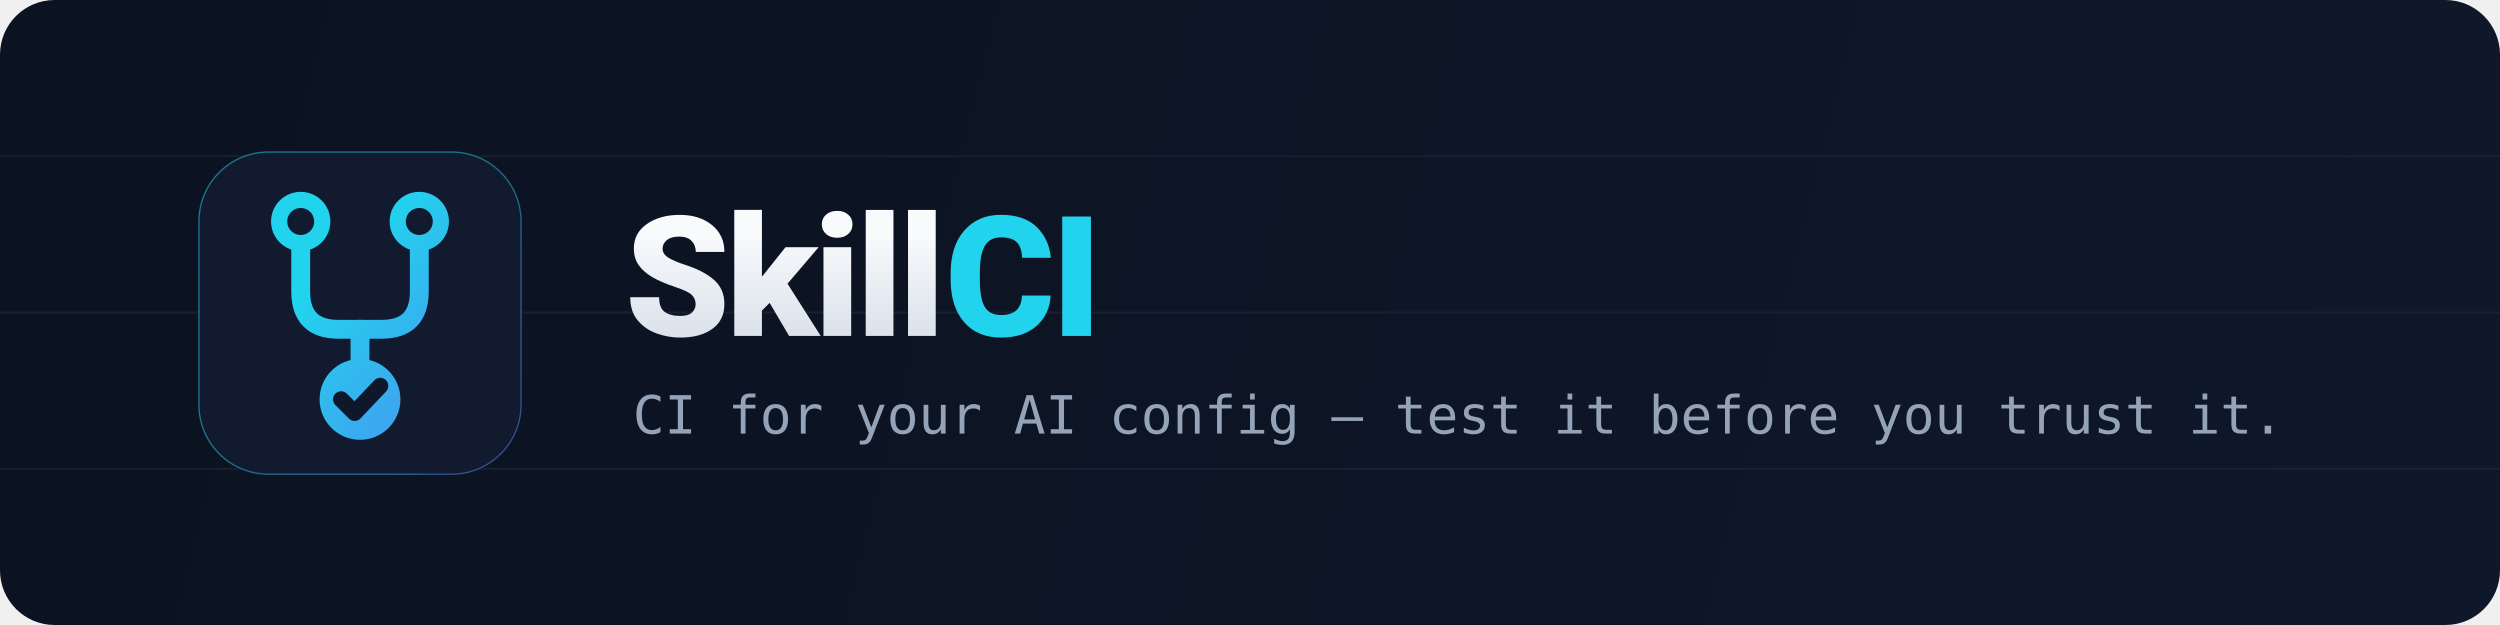
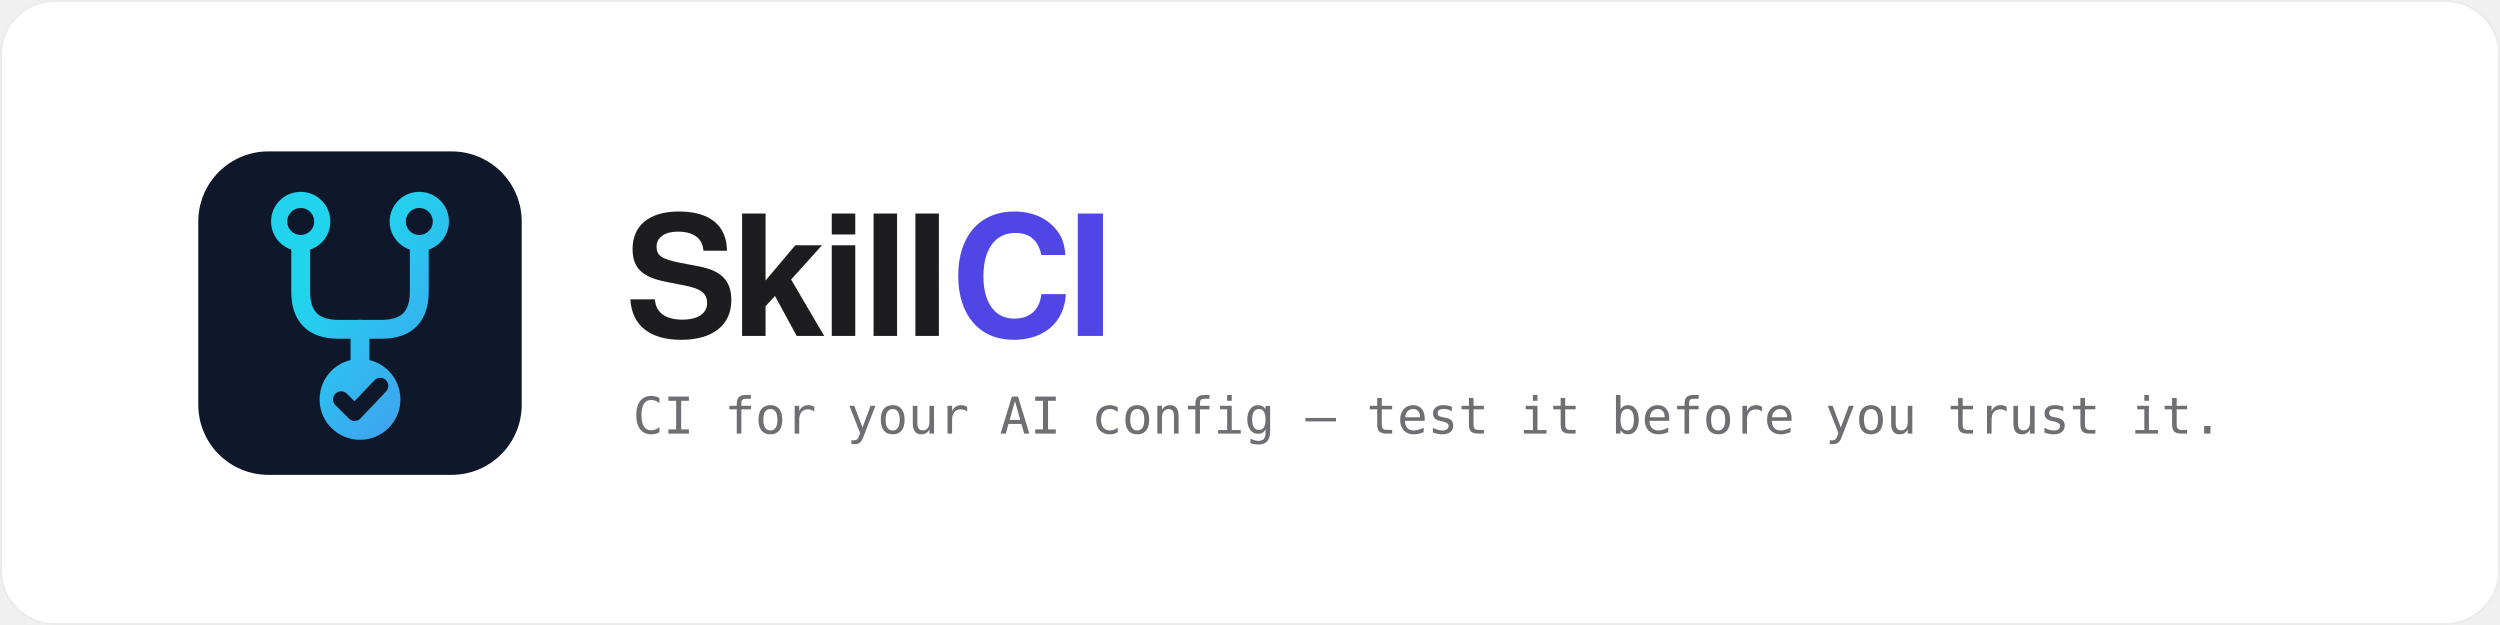
<svg xmlns="http://www.w3.org/2000/svg" width="1280" height="320" viewBox="0 0 1280 320" fill="none" role="img" aria-label="SkillCI — CI for your AI config">
  <defs>
-     <linearGradient id="bbg" x1="0" y1="0" x2="1280" y2="320" gradientUnits="userSpaceOnUse">
-       <stop stop-color="#0B1220" />
-       <stop offset="1" stop-color="#0F172A" />
-     </linearGradient>
-     <linearGradient id="bacc" x1="120" y1="80" x2="320" y2="260" gradientUnits="userSpaceOnUse">
+     <linearGradient id="mark" x1="120" y1="80" x2="320" y2="260" gradientUnits="userSpaceOnUse">
      <stop stop-color="#22D3EE" />
      <stop offset="1" stop-color="#6366F1" />
    </linearGradient>
-     <linearGradient id="word" x1="430" y1="120" x2="430" y2="200" gradientUnits="userSpaceOnUse">
-       <stop stop-color="#F8FAFC" />
-       <stop offset="1" stop-color="#CBD5E1" />
-     </linearGradient>
  </defs>
-   <rect width="1280" height="320" rx="28" fill="url(#bbg)" />
-   <g stroke="#1E293B" stroke-width="1" opacity="0.6">
-     <path d="M0 80 H1280 M0 160 H1280 M0 240 H1280" />
-   </g>
+   <rect width="1280" height="320" rx="28" fill="#FFFFFF" />
+   <rect x="0.5" y="0.5" width="1279" height="319" rx="27.5" stroke="#000000" stroke-opacity="0.08" />
  <g transform="translate(96,72) scale(0.69)">
-     <rect x="8" y="8" width="240" height="240" rx="52" fill="#111A2E" />
-     <rect x="8.5" y="8.5" width="239" height="239" rx="51.5" stroke="url(#bacc)" stroke-opacity="0.5" />
-     <g stroke="url(#bacc)" stroke-width="14" stroke-linecap="round" fill="none">
+     <rect x="8" y="8" width="240" height="240" rx="52" fill="#0F172A" />
+     <g stroke="url(#mark)" stroke-width="14" stroke-linecap="round" fill="none">
      <path d="M84 64 V112 Q84 140 112 140 H128" />
      <path d="M172 64 V112 Q172 140 144 140 H128" />
      <path d="M128 140 V176" />
    </g>
-     <circle cx="84" cy="60" r="16" fill="#111A2E" stroke="url(#bacc)" stroke-width="12" />
-     <circle cx="172" cy="60" r="16" fill="#111A2E" stroke="url(#bacc)" stroke-width="12" />
-     <circle cx="128" cy="192" r="30" fill="url(#bacc)" />
+     <circle cx="84" cy="60" r="16" fill="#0F172A" stroke="url(#mark)" stroke-width="12" />
+     <circle cx="172" cy="60" r="16" fill="#0F172A" stroke="url(#mark)" stroke-width="12" />
+     <circle cx="128" cy="192" r="30" fill="url(#mark)" />
    <path d="M114 192 L124 202 L143 182" stroke="#0F172A" stroke-width="12" stroke-linecap="round" stroke-linejoin="round" fill="none" />
  </g>
-   <text x="320" y="172" font-family="ui-sans-serif, -apple-system, Segoe UI, Roboto, Helvetica, Arial, sans-serif" font-size="86" font-weight="800" fill="url(#word)" letter-spacing="-2">Skill<tspan fill="#22D3EE">CI</tspan>
+   <text x="320" y="172" font-family="ui-sans-serif, -apple-system, BlinkMacSystemFont, 'SF Pro Display', 'Segoe UI', Helvetica, Arial, sans-serif" font-size="86" font-weight="800" fill="#1D1D1F" letter-spacing="-2.5">Skill<tspan fill="#4F46E5">CI</tspan>
  </text>
-   <text x="324" y="222" font-family="ui-monospace, SFMono-Regular, Menlo, monospace" font-size="27" font-weight="500" fill="#94A3B8">CI for your AI config — test it before you trust it.</text>
+   <text x="324" y="222" font-family="ui-monospace, SFMono-Regular, Menlo, monospace" font-size="26" font-weight="500" fill="#6E6E73">CI for your AI config — test it before you trust it.</text>
</svg>
